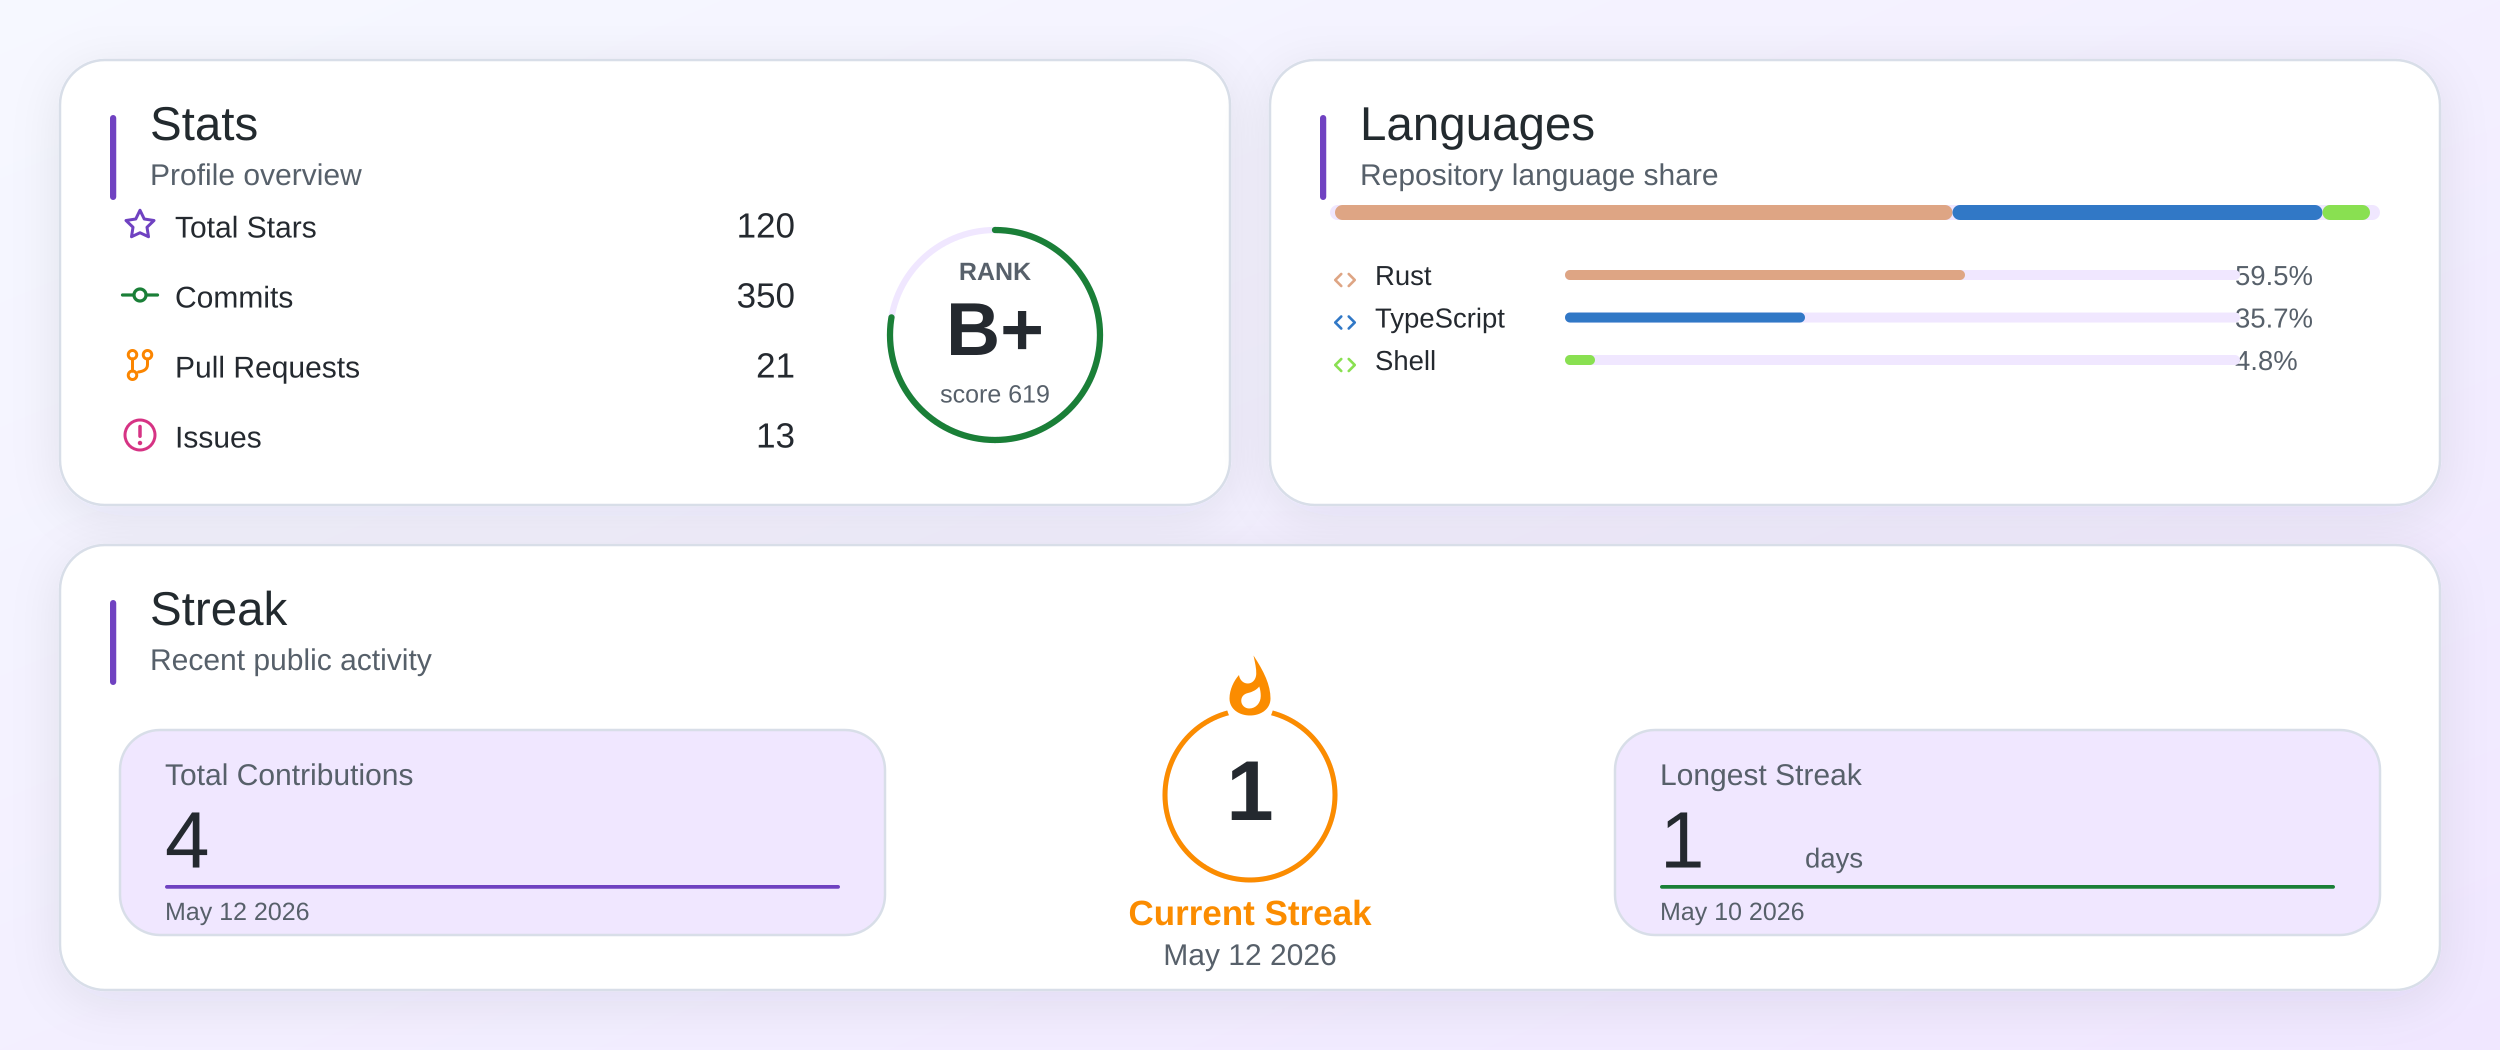
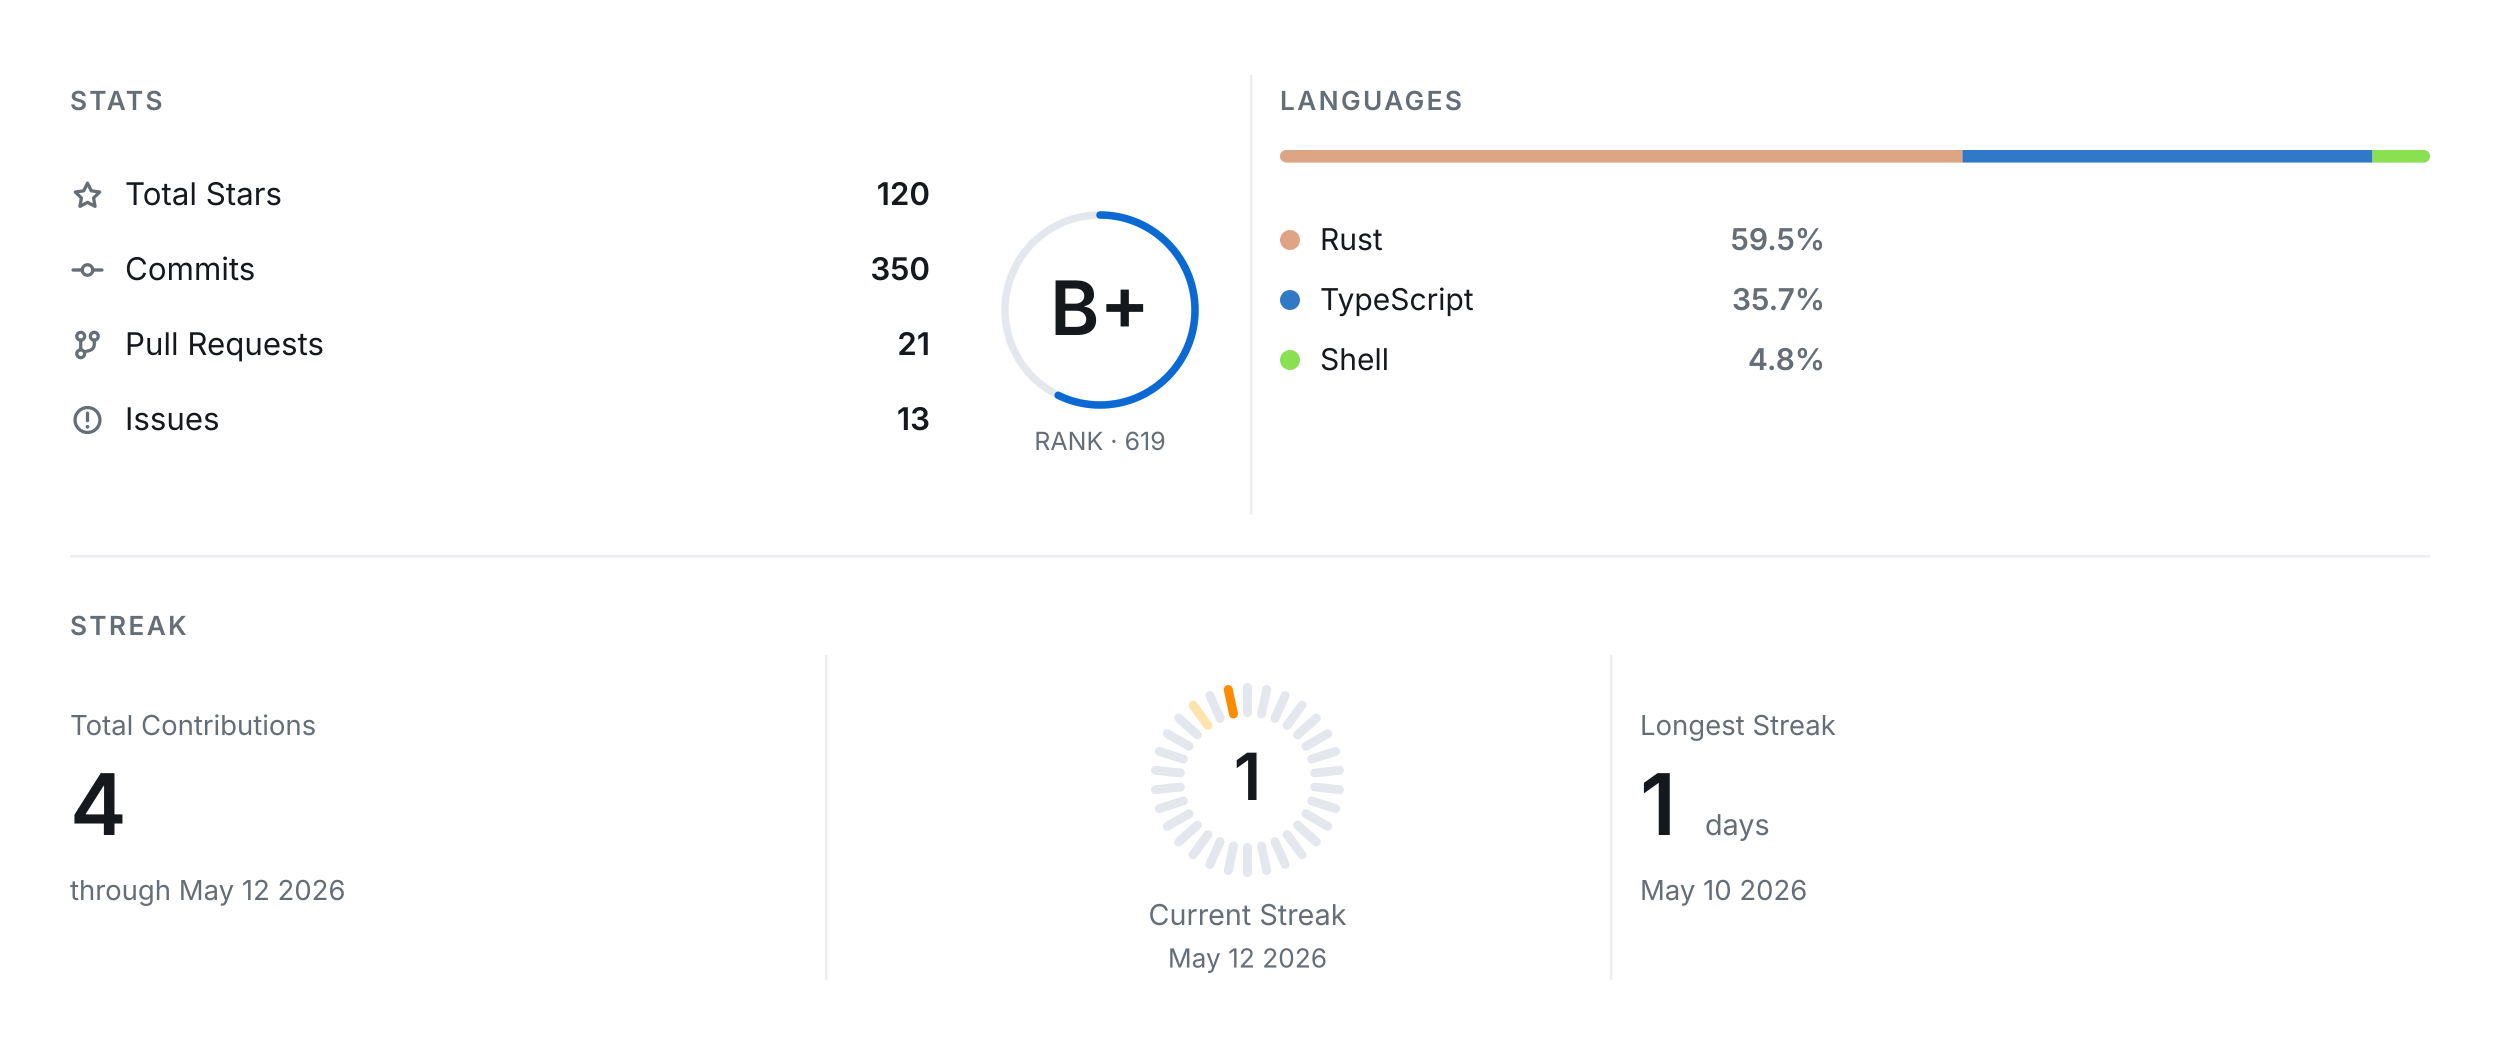
- <svg xmlns="http://www.w3.org/2000/svg" width="1000" height="420" viewBox="0 0 1000 420" role="img" shape-rendering="geometricPrecision">
+ <svg xmlns="http://www.w3.org/2000/svg" width="1000" height="420" viewBox="0 0 1000 420" role="img" shape-rendering="geometricPrecision" text-rendering="optimizeLegibility" font-family="-apple-system, BlinkMacSystemFont, 'Segoe UI', Inter, 'Helvetica Neue', Arial, sans-serif" style="font-variant-numeric:tabular-nums">
+   <rect width="100%" height="100%" fill="#ffffff" />
+   <text x="28" y="44" font-size="10.5" font-weight="600" fill="#656d76" letter-spacing="0.09em">STATS</text>
+   <svg x="28" y="71" width="14" height="14" viewBox="0 0 16 16" fill="none" stroke="#656d76" stroke-width="1.5" stroke-linecap="round" stroke-linejoin="round" aria-hidden="true">
+     <path d="M8 2.6l1.72 3.48 3.84.56-2.78 2.71.66 3.83L8 11.37l-3.44 1.81.66-3.83-2.78-2.71 3.84-.56z" />
+   </svg>
+   <text x="50" y="82" font-size="12.5" font-weight="400" fill="#15181d">Total Stars</text>
+   <text x="372" y="82" font-size="12.5" font-weight="600" fill="#15181d" text-anchor="end">120</text>
+   <svg x="28" y="101" width="14" height="14" viewBox="0 0 16 16" fill="none" stroke="#656d76" stroke-width="1.5" stroke-linecap="round" stroke-linejoin="round" aria-hidden="true">
+     <circle cx="8" cy="8" r="2.4" />
+     <path d="M1.4 8h4.2M10.4 8h4.2" />
+   </svg>
+   <text x="50" y="112" font-size="12.5" font-weight="400" fill="#15181d">Commits</text>
+   <text x="372" y="112" font-size="12.5" font-weight="600" fill="#15181d" text-anchor="end">350</text>
+   <svg x="28" y="131" width="14" height="14" viewBox="0 0 16 16" fill="none" stroke="#656d76" stroke-width="1.5" stroke-linecap="round" stroke-linejoin="round" aria-hidden="true">
+     <circle cx="4.9" cy="4" r="1.8" />
+     <circle cx="4.9" cy="12" r="1.8" />
+     <circle cx="11.1" cy="4" r="1.8" />
+     <path d="M4.9 5.8v4.4M11.1 5.8v1.9c0 2.1-1.7 2.9-3.7 3.2" />
+   </svg>
+   <text x="50" y="142" font-size="12.5" font-weight="400" fill="#15181d">Pull Requests</text>
+   <text x="372" y="142" font-size="12.5" font-weight="600" fill="#15181d" text-anchor="end">21</text>
+   <svg x="28" y="161" width="14" height="14" viewBox="0 0 16 16" fill="none" stroke="#656d76" stroke-width="1.5" stroke-linecap="round" stroke-linejoin="round" aria-hidden="true">
+     <circle cx="8" cy="8" r="5.7" />
+     <path d="M8 4.9v3.4" />
+     <circle cx="8" cy="11.1" r="0.85" fill="#656d76" stroke="none" />
+   </svg>
+   <text x="50" y="172" font-size="12.5" font-weight="400" fill="#15181d">Issues</text>
+   <text x="372" y="172" font-size="12.5" font-weight="600" fill="#15181d" text-anchor="end">13</text>
+   <circle cx="440" cy="124" r="38" fill="none" stroke="#e4e8ee" stroke-width="3" />
+   <circle cx="440" cy="124" r="38" fill="none" stroke="#0b69d4" stroke-width="3" stroke-linecap="round" stroke-dasharray="136.7 238.8" transform="rotate(-90 440 124)" />
+   <text x="440" y="134" font-size="30" font-weight="600" fill="#15181d" text-anchor="middle">B+</text>
+   <text x="440" y="180" font-size="10" font-weight="400" fill="#656d76" text-anchor="middle">RANK · 619</text>
+   <path d="M500.5 30V206" stroke="#ebedf0" stroke-width="1" />
+   <text x="512" y="44" font-size="10.5" font-weight="600" fill="#656d76" letter-spacing="0.09em">LANGUAGES</text>
  <defs>
-     <linearGradient id="bg" x1="0" y1="0" x2="1" y2="1">
-       <stop offset="0%" stop-color="#f6f8ff" />
-       <stop offset="100%" stop-color="#f0e7ff" />
-     </linearGradient>
-     <filter id="shadow" x="-10%" y="-10%" width="120%" height="130%">
-       <feDropShadow dx="0" dy="4" stdDeviation="10" flood-color="#1f2937" flood-opacity="0.08" />
-     </filter>
+     <clipPath id="gps-language-bar">
+       <rect x="512" y="60" width="460" height="5" rx="2.5" />
+     </clipPath>
  </defs>
-   <rect width="100%" height="100%" fill="url(#bg)" />
-   <g filter="url(#shadow)">
-     <rect x="24" y="24" width="468" height="178" rx="18" fill="#ffffff" stroke="#d8dee8" />
-     <rect x="44" y="46" width="2.5" height="34" rx="1.25" fill="#6f42c1" />
-     <text x="60" y="56" font-family="'Helvetica Neue', Arial, sans-serif" font-size="19" font-weight="500" fill="#24292f">Stats</text>
-     <text x="60" y="74" font-family="Arial, sans-serif" font-size="12" fill="#57606a">Profile overview</text>
+   <rect x="512" y="60" width="460" height="5" rx="2.5" fill="#e4e8ee" />
+   <g clip-path="url(#gps-language-bar)">
+     <rect x="512" y="60" width="273" height="5" fill="#dea584" />
+     <rect x="785" y="60" width="164" height="5" fill="#3178c6" />
+     <rect x="949" y="60" width="23" height="5" fill="#89e051" />
  </g>
-   <g>
-     <svg x="48" y="82" width="16" height="16" viewBox="0 0 16 16" aria-hidden="true">
-       <path d="M8 2.1l1.7 3.5 3.9.6-2.8 2.7.6 3.8L8 11.1l-3.4 1.6.6-3.8-2.8-2.7 3.9-.6z" fill="none" stroke="#6f42c1" stroke-width="1.2" stroke-linejoin="round" />
-     </svg>
-     <text x="70" y="95" font-family="'Helvetica Neue', Arial, sans-serif" font-size="12" font-weight="500" fill="#24292f">Total Stars</text>
-     <text x="318" y="95" text-anchor="end" font-family="'Helvetica Neue', Arial, sans-serif" font-size="14" font-weight="500" fill="#24292f">120</text>
-   </g>
-   <g>
-     <svg x="48" y="110" width="16" height="16" viewBox="0 0 16 16" aria-hidden="true">
-       <circle cx="8" cy="8" r="2.4" fill="none" stroke="#1a7f37" stroke-width="1.3" />
-       <path d="M1 8h4.4M10.6 8H15" fill="none" stroke="#1a7f37" stroke-width="1.3" stroke-linecap="round" />
-     </svg>
-     <text x="70" y="123" font-family="'Helvetica Neue', Arial, sans-serif" font-size="12" font-weight="500" fill="#24292f">Commits</text>
-     <text x="318" y="123" text-anchor="end" font-family="'Helvetica Neue', Arial, sans-serif" font-size="14" font-weight="500" fill="#24292f">350</text>
-   </g>
-   <g>
-     <svg x="48" y="138" width="16" height="16" viewBox="0 0 16 16" aria-hidden="true">
-       <circle cx="5" cy="3.9" r="1.7" fill="none" stroke="#fb8500" stroke-width="1.2" />
-       <circle cx="5" cy="12.1" r="1.7" fill="none" stroke="#fb8500" stroke-width="1.2" />
-       <circle cx="11" cy="3.9" r="1.7" fill="none" stroke="#fb8500" stroke-width="1.2" />
-       <path d="M5 5.6v4.8M11 5.6v2.2c0 2-1.6 2.7-3.6 3" fill="none" stroke="#fb8500" stroke-width="1.2" stroke-linecap="round" />
-     </svg>
-     <text x="70" y="151" font-family="'Helvetica Neue', Arial, sans-serif" font-size="12" font-weight="500" fill="#24292f">Pull Requests</text>
-     <text x="318" y="151" text-anchor="end" font-family="'Helvetica Neue', Arial, sans-serif" font-size="14" font-weight="500" fill="#24292f">21</text>
-   </g>
-   <g>
-     <svg x="48" y="166" width="16" height="16" viewBox="0 0 16 16" aria-hidden="true">
-       <circle cx="8" cy="8" r="6" fill="none" stroke="#d63384" stroke-width="1.2" />
-       <path d="M8 4.6v3.9" fill="none" stroke="#d63384" stroke-width="1.4" stroke-linecap="round" />
-       <circle cx="8" cy="11.2" r="0.9" fill="#d63384" />
-     </svg>
-     <text x="70" y="179" font-family="'Helvetica Neue', Arial, sans-serif" font-size="12" font-weight="500" fill="#24292f">Issues</text>
-     <text x="318" y="179" text-anchor="end" font-family="'Helvetica Neue', Arial, sans-serif" font-size="14" font-weight="500" fill="#24292f">13</text>
-   </g>
-   <g>
-     <circle cx="398" cy="134" r="42" fill="#ffffff" stroke="#f0e7ff" stroke-width="2.5" />
-     <circle cx="398" cy="134" r="42" fill="none" stroke="#1a7f37" stroke-width="2.5" stroke-linecap="round" stroke-dasharray="205 264" transform="rotate(-90 398 134)" />
-     <text x="398" y="142" text-anchor="middle" font-family="Arial, sans-serif" font-size="30" font-weight="700" fill="#24292f">B+</text>
-     <text x="398" y="112" text-anchor="middle" font-family="Arial, sans-serif" font-size="10" font-weight="600" fill="#57606a">RANK</text>
-     <text x="398" y="161" text-anchor="middle" font-family="Arial, sans-serif" font-size="10" fill="#57606a">score 619</text>
-   </g>
-   <g filter="url(#shadow)">
-     <rect x="508" y="24" width="468" height="178" rx="18" fill="#ffffff" stroke="#d8dee8" />
-     <rect x="528" y="46" width="2.5" height="34" rx="1.25" fill="#6f42c1" />
-     <text x="544" y="56" font-family="'Helvetica Neue', Arial, sans-serif" font-size="19" font-weight="500" fill="#24292f">Languages</text>
-     <text x="544" y="74" font-family="Arial, sans-serif" font-size="12" fill="#57606a">Repository language share</text>
-   </g>
-   <rect x="532" y="82" width="420" height="6" rx="3" fill="#f0e7ff" stroke="none" />
-   <rect x="534" y="82" width="247" height="6" rx="3" fill="#dea584" stroke="none" />
-   <rect x="781" y="82" width="148" height="6" rx="3" fill="#3178c6" stroke="none" />
-   <rect x="929" y="82" width="19" height="6" rx="3" fill="#89e051" stroke="none" />
-   <svg x="532" y="106" width="12" height="12" viewBox="0 0 16 16" aria-hidden="true">
-     <path d="M6 4.8 2.8 8l3.2 3.2M10 4.8 13.2 8 10 11.2" fill="none" stroke="#dea584" stroke-width="1.4" stroke-linecap="round" stroke-linejoin="round" />
-   </svg>
-   <text x="550" y="114" font-family="Arial, sans-serif" font-size="11" fill="#24292f">Rust</text>
-   <text x="894" y="114" font-family="Arial, sans-serif" font-size="11" fill="#57606a">59.5%</text>
-   <rect x="626" y="108" width="270" height="4" rx="2" fill="#f0e7ff" stroke="none" />
-   <rect x="626" y="108" width="160" height="4" rx="2" fill="#dea584" stroke="none" />
-   <svg x="532" y="123" width="12" height="12" viewBox="0 0 16 16" aria-hidden="true">
-     <path d="M6 4.8 2.8 8l3.2 3.2M10 4.8 13.2 8 10 11.2" fill="none" stroke="#3178c6" stroke-width="1.4" stroke-linecap="round" stroke-linejoin="round" />
-   </svg>
-   <text x="550" y="131" font-family="Arial, sans-serif" font-size="11" fill="#24292f">TypeScript</text>
-   <text x="894" y="131" font-family="Arial, sans-serif" font-size="11" fill="#57606a">35.7%</text>
-   <rect x="626" y="125" width="270" height="4" rx="2" fill="#f0e7ff" stroke="none" />
-   <rect x="626" y="125" width="96" height="4" rx="2" fill="#3178c6" stroke="none" />
-   <svg x="532" y="140" width="12" height="12" viewBox="0 0 16 16" aria-hidden="true">
-     <path d="M6 4.8 2.8 8l3.2 3.2M10 4.8 13.2 8 10 11.2" fill="none" stroke="#89e051" stroke-width="1.4" stroke-linecap="round" stroke-linejoin="round" />
-   </svg>
-   <text x="550" y="148" font-family="Arial, sans-serif" font-size="11" fill="#24292f">Shell</text>
-   <text x="894" y="148" font-family="Arial, sans-serif" font-size="11" fill="#57606a">4.8%</text>
-   <rect x="626" y="142" width="270" height="4" rx="2" fill="#f0e7ff" stroke="none" />
-   <rect x="626" y="142" width="12" height="4" rx="2" fill="#89e051" stroke="none" />
-   <g filter="url(#shadow)">
-     <rect x="24" y="218" width="952" height="178" rx="18" fill="#ffffff" stroke="#d8dee8" />
-     <rect x="44" y="240" width="2.5" height="34" rx="1.25" fill="#6f42c1" />
-     <text x="60" y="250" font-family="'Helvetica Neue', Arial, sans-serif" font-size="19" font-weight="500" fill="#24292f">Streak</text>
-     <text x="60" y="268" font-family="Arial, sans-serif" font-size="12" fill="#57606a">Recent public activity</text>
-   </g>
-   <g>
-     <rect x="48" y="292" width="306" height="82" rx="16" fill="#f0e7ff" stroke="#d8dee8" />
-     <text x="66" y="314" font-family="Arial, sans-serif" font-size="12" fill="#57606a">Total Contributions</text>
-     <text x="66" y="347" font-family="'Helvetica Neue', Arial, sans-serif" font-size="32" font-weight="500" fill="#24292f">4</text>
-     <text x="124" y="347" font-family="Arial, sans-serif" font-size="11" fill="#57606a" />
-     <rect x="66" y="354" width="270" height="1.5" rx="0.75" fill="#6f42c1" />
-     <text x="66" y="368" font-family="Arial, sans-serif" font-size="10" fill="#57606a">May 12 2026</text>
-   </g>
-   <g>
-     <defs>
-       <mask id="psm-streak-flame-cut" maskUnits="userSpaceOnUse">
-         <rect x="-1000" y="-1000" width="6000" height="6000" fill="white" />
-         <ellipse cx="500" cy="278" rx="10" ry="15" fill="black" />
-       </mask>
-     </defs>
-     <circle cx="500" cy="318" r="34" fill="#ffffff" stroke="#f0e7ff" stroke-width="2" mask="url(#psm-streak-flame-cut)" />
-     <circle cx="500" cy="318" r="34" fill="none" stroke="#fb8c00" stroke-width="2" mask="url(#psm-streak-flame-cut)" />
-     <g transform="translate(500,273)">
-       <path d="M 1.4 -10.8 C 2 -8 2.6 -5.4 2.5 -3.4 C 2.4 -1.2 1 0.4 -0.9 0.4 C -2.8 0.4 -4.2 -1.2 -4.4 -3 C -6.4 -0.8 -8.2 2.8 -8.2 6.4 C -8.2 10.6 -4.4 13.2 0 13.2 C 4.4 13.2 8.2 10.6 8.2 6.4 C 8.2 1 5.6 -4.4 1.4 -10.8 Z M -0.3 10.4 C -2.1 10.4 -3.5 9 -3.5 7.3 C -3.5 5.7 -2.5 4.6 -0.8 4.2 C 1 3.8 2.7 2.9 3.7 1.6 C 4.1 2.8 4.3 4.1 4.3 5.4 C 4.3 8.2 2.3 10.4 -0.3 10.4 Z" fill="#fb8c00" fill-rule="evenodd" />
-     </g>
-     <text x="500" y="328" text-anchor="middle" font-family="Arial, sans-serif" font-size="34" font-weight="800" fill="#24292f">1</text>
-     <text x="500" y="370" text-anchor="middle" font-family="Arial, sans-serif" font-size="14" font-weight="700" fill="#fb8c00">Current Streak</text>
-     <text x="500" y="386" text-anchor="middle" font-family="Arial, sans-serif" font-size="12" fill="#57606a">May 12 2026</text>
-   </g>
-   <g>
-     <rect x="646" y="292" width="306" height="82" rx="16" fill="#f0e7ff" stroke="#d8dee8" />
-     <text x="664" y="314" font-family="Arial, sans-serif" font-size="12" fill="#57606a">Longest Streak</text>
-     <text x="664" y="347" font-family="'Helvetica Neue', Arial, sans-serif" font-size="32" font-weight="500" fill="#24292f">1</text>
-     <text x="722" y="347" font-family="Arial, sans-serif" font-size="11" fill="#57606a">days</text>
-     <rect x="664" y="354" width="270" height="1.5" rx="0.75" fill="#1a7f37" />
-     <text x="664" y="368" font-family="Arial, sans-serif" font-size="10" fill="#57606a">May 10 2026</text>
-   </g>
+   <circle cx="516" cy="96" r="4" fill="#dea584" />
+   <text x="528" y="100" font-size="12" font-weight="400" fill="#15181d">Rust</text>
+   <text x="730" y="100" font-size="12" font-weight="600" fill="#656d76" text-anchor="end">59.5%</text>
+   <circle cx="516" cy="120" r="4" fill="#3178c6" />
+   <text x="528" y="124" font-size="12" font-weight="400" fill="#15181d">TypeScript</text>
+   <text x="730" y="124" font-size="12" font-weight="600" fill="#656d76" text-anchor="end">35.7%</text>
+   <circle cx="516" cy="144" r="4" fill="#89e051" />
+   <text x="528" y="148" font-size="12" font-weight="400" fill="#15181d">Shell</text>
+   <text x="730" y="148" font-size="12" font-weight="600" fill="#656d76" text-anchor="end">4.8%</text>
+   <path d="M28 222.5H972" stroke="#ebedf0" stroke-width="1" />
+   <text x="28" y="254" font-size="10.5" font-weight="600" fill="#656d76" letter-spacing="0.09em">STREAK</text>
+   <text x="28" y="294" font-size="11" font-weight="400" fill="#656d76">Total Contributions</text>
+   <text x="28" y="334" font-size="34" font-weight="600" fill="#15181d">4</text>
+   <text x="28" y="360" font-size="11" font-weight="400" fill="#656d76">through May 12 2026</text>
+   <path d="M330.5 262V392" stroke="#ebedf0" stroke-width="1" />
+   <path d="M499.00 285.00L499.00 275.00" stroke="#e4e8ee" stroke-width="3.6" stroke-linecap="round" />
+   <path d="M504.61 285.59L506.69 275.81" stroke="#e4e8ee" stroke-width="3.6" stroke-linecap="round" />
+   <path d="M509.98 287.33L514.05 278.20" stroke="#e4e8ee" stroke-width="3.6" stroke-linecap="round" />
+   <path d="M514.87 290.16L520.75 282.07" stroke="#e4e8ee" stroke-width="3.6" stroke-linecap="round" />
+   <path d="M519.06 293.93L526.50 287.24" stroke="#e4e8ee" stroke-width="3.6" stroke-linecap="round" />
+   <path d="M522.38 298.50L531.04 293.50" stroke="#e4e8ee" stroke-width="3.6" stroke-linecap="round" />
+   <path d="M524.68 303.66L534.19 300.57" stroke="#e4e8ee" stroke-width="3.6" stroke-linecap="round" />
+   <path d="M525.85 309.18L535.80 308.13" stroke="#e4e8ee" stroke-width="3.6" stroke-linecap="round" />
+   <path d="M525.85 314.82L535.80 315.87" stroke="#e4e8ee" stroke-width="3.6" stroke-linecap="round" />
+   <path d="M524.68 320.34L534.19 323.43" stroke="#e4e8ee" stroke-width="3.6" stroke-linecap="round" />
+   <path d="M522.38 325.50L531.04 330.50" stroke="#e4e8ee" stroke-width="3.6" stroke-linecap="round" />
+   <path d="M519.06 330.07L526.50 336.76" stroke="#e4e8ee" stroke-width="3.6" stroke-linecap="round" />
+   <path d="M514.87 333.84L520.75 341.93" stroke="#e4e8ee" stroke-width="3.6" stroke-linecap="round" />
+   <path d="M509.98 336.67L514.05 345.80" stroke="#e4e8ee" stroke-width="3.6" stroke-linecap="round" />
+   <path d="M504.61 338.41L506.69 348.19" stroke="#e4e8ee" stroke-width="3.6" stroke-linecap="round" />
+   <path d="M499.00 339.00L499.00 349.00" stroke="#e4e8ee" stroke-width="3.6" stroke-linecap="round" />
+   <path d="M493.39 338.41L491.31 348.19" stroke="#e4e8ee" stroke-width="3.6" stroke-linecap="round" />
+   <path d="M488.02 336.67L483.95 345.80" stroke="#e4e8ee" stroke-width="3.6" stroke-linecap="round" />
+   <path d="M483.13 333.84L477.25 341.93" stroke="#e4e8ee" stroke-width="3.6" stroke-linecap="round" />
+   <path d="M478.94 330.07L471.50 336.76" stroke="#e4e8ee" stroke-width="3.6" stroke-linecap="round" />
+   <path d="M475.62 325.50L466.96 330.50" stroke="#e4e8ee" stroke-width="3.6" stroke-linecap="round" />
+   <path d="M473.32 320.34L463.81 323.43" stroke="#e4e8ee" stroke-width="3.6" stroke-linecap="round" />
+   <path d="M472.15 314.82L462.20 315.87" stroke="#e4e8ee" stroke-width="3.6" stroke-linecap="round" />
+   <path d="M472.15 309.18L462.20 308.13" stroke="#e4e8ee" stroke-width="3.6" stroke-linecap="round" />
+   <path d="M473.32 303.66L463.81 300.57" stroke="#e4e8ee" stroke-width="3.6" stroke-linecap="round" />
+   <path d="M475.62 298.50L466.96 293.50" stroke="#e4e8ee" stroke-width="3.6" stroke-linecap="round" />
+   <path d="M478.94 293.93L471.50 287.24" stroke="#e4e8ee" stroke-width="3.6" stroke-linecap="round" />
+   <path d="M483.13 290.16L477.25 282.07" stroke="#ffe3ad" stroke-width="3.6" stroke-linecap="round" />
+   <path d="M488.02 287.33L483.95 278.20" stroke="#e4e8ee" stroke-width="3.6" stroke-linecap="round" />
+   <path d="M493.39 285.59L491.31 275.81" stroke="#fb8c00" stroke-width="3.6" stroke-linecap="round" />
+   <text x="499" y="320" font-size="26" font-weight="600" fill="#15181d" text-anchor="middle">1</text>
+   <text x="499" y="370" font-size="11.5" font-weight="400" fill="#656d76" text-anchor="middle">Current Streak</text>
+   <text x="499" y="387" font-size="10.5" font-weight="400" fill="#656d76" text-anchor="middle">May 12 2026</text>
+   <path d="M644.5 262V392" stroke="#ebedf0" stroke-width="1" />
+   <text x="656" y="294" font-size="11" font-weight="400" fill="#656d76">Longest Streak</text>
+   <text x="656" y="334" font-size="34" font-weight="600" fill="#15181d">1</text>
+   <text x="682" y="334" font-size="11.5" font-weight="400" fill="#656d76">days</text>
+   <text x="656" y="360" font-size="11" font-weight="400" fill="#656d76">May 10 2026</text>
</svg>
